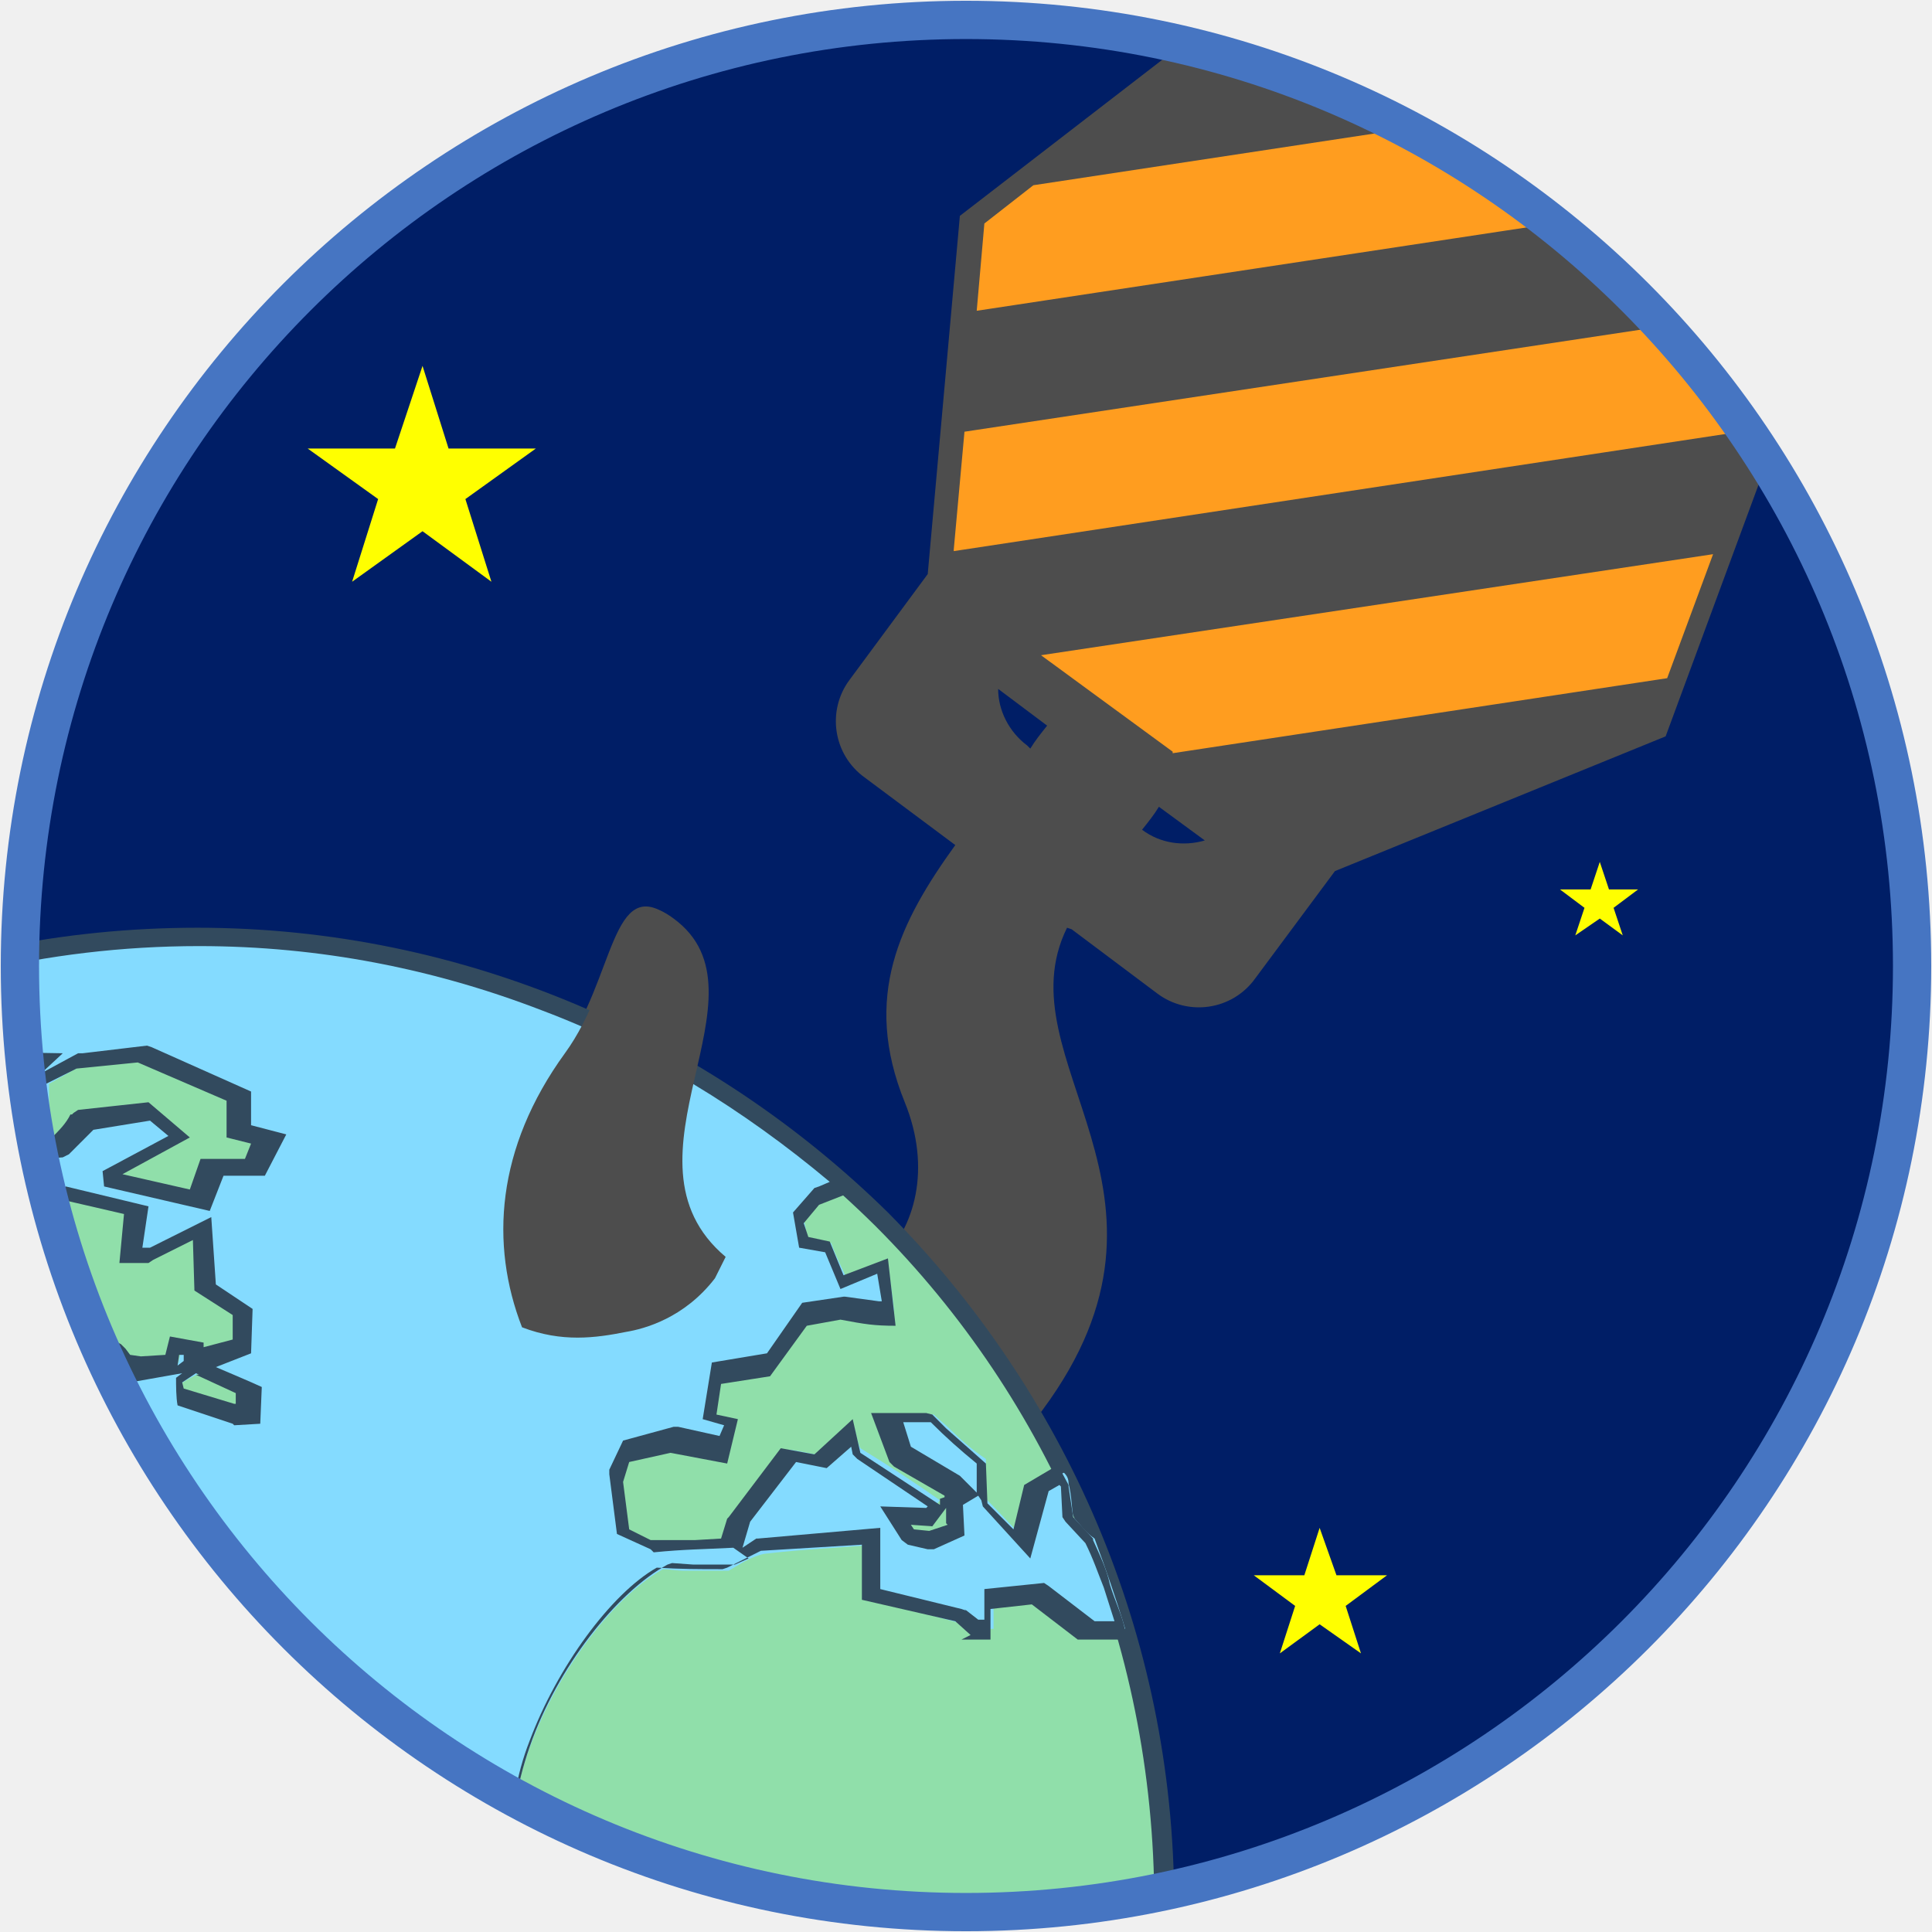
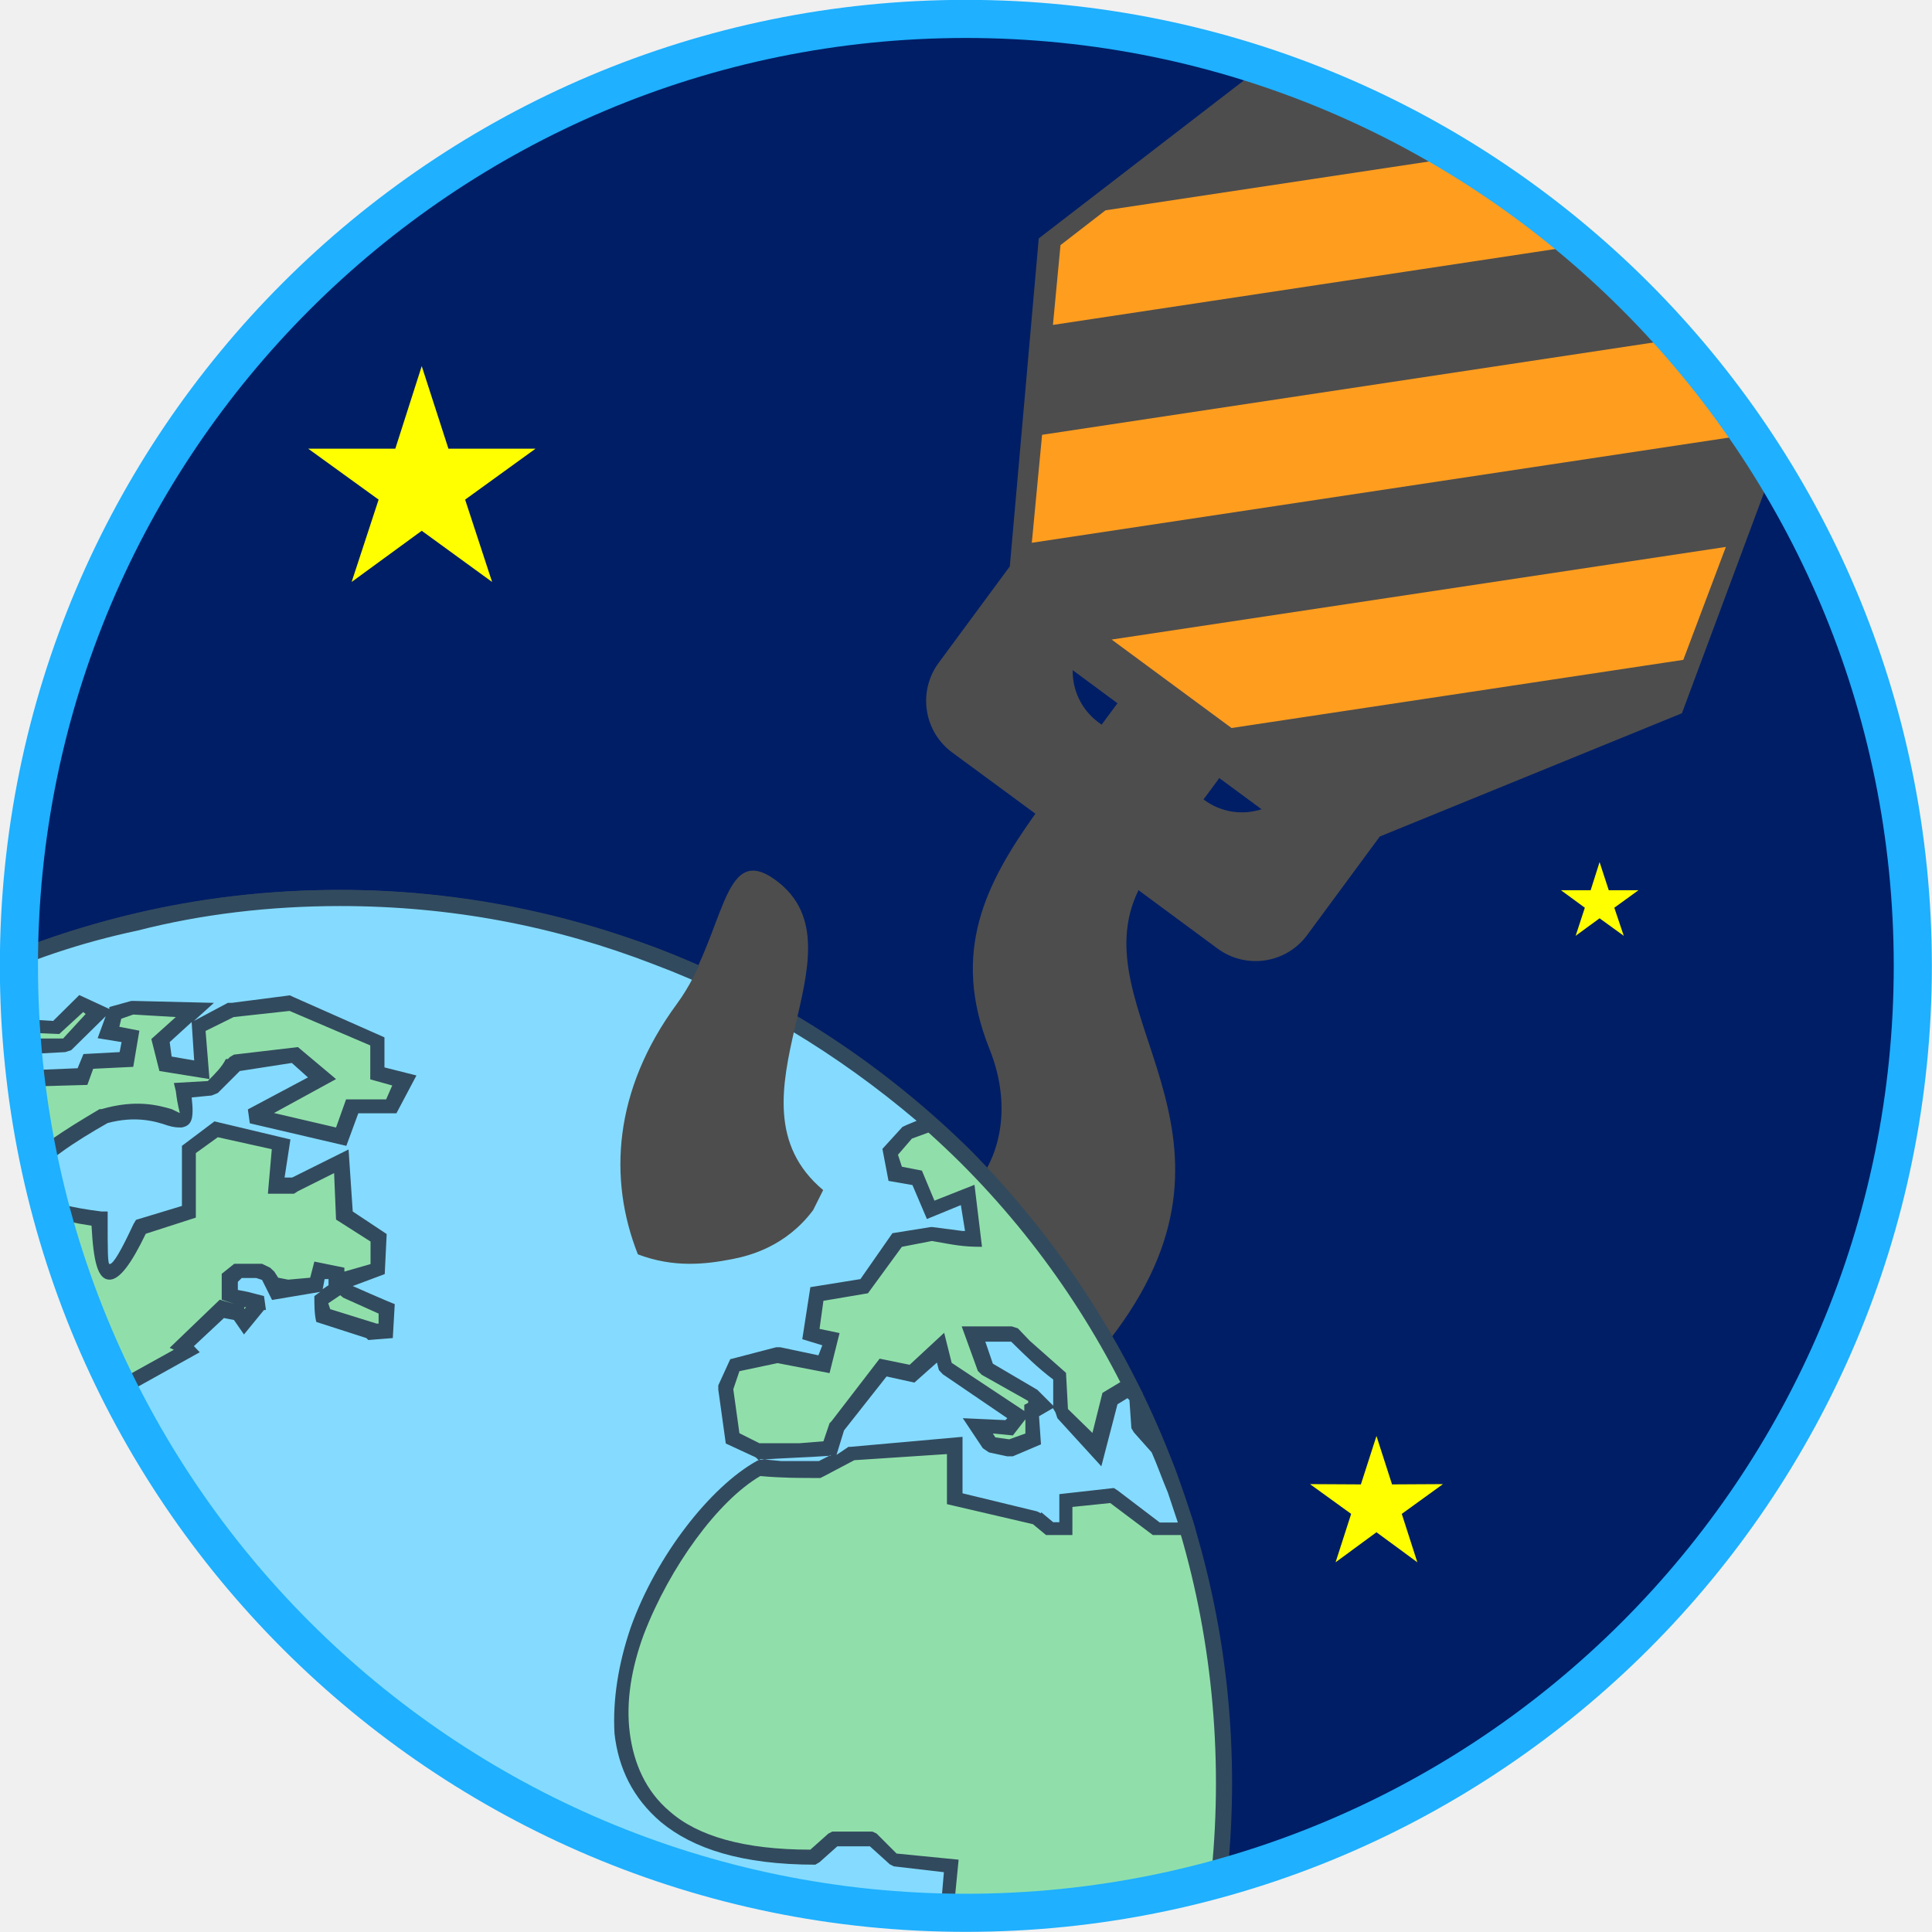
- <svg xmlns="http://www.w3.org/2000/svg" xml:space="preserve" width="50.59mm" height="50.59mm" version="1.1" style="shape-rendering:geometricPrecision; text-rendering:geometricPrecision; image-rendering:optimizeQuality; fill-rule:evenodd; clip-rule:evenodd" viewBox="0 0 1262 1262">
+ <svg xmlns="http://www.w3.org/2000/svg" xml:space="preserve" width="50.59mm" height="50.59mm" version="1.1" style="shape-rendering:geometricPrecision; text-rendering:geometricPrecision; image-rendering:optimizeQuality; fill-rule:evenodd; clip-rule:evenodd" viewBox="0 0 6945 6945">
  <defs>
    <style type="text/css">
   
-     .str1 {stroke:#4675C2;stroke-width:25;stroke-miterlimit:22.926}
-     .str0 {stroke:white;stroke-width:5;stroke-miterlimit:22.926}
+     .str1 {stroke:#1FB0FF;stroke-width:137;stroke-miterlimit:22.926}
+     .str0 {stroke:white;stroke-width:27;stroke-miterlimit:22.926}
    .fil7 {fill:none}
    .fil0 {fill:#001E66}
    .fil4 {fill:#324A5E}
    .fil2 {fill:#4D4D4D}
    .fil5 {fill:#84DBFF}
    .fil3 {fill:#90DFAA}
    .fil1 {fill:#FF9D1F}
    .fil6 {fill:yellow}
   
  </style>
    <clipPath id="id0">
-       <path d="M631 9c343,0 622,278 622,622 0,343 -278,622 -622,622 -343,0 -622,-278 -622,-622 0,-343 278,-622 622,-622z" />
+       <path d="M3472 51c1890,0 3421,1532 3421,3421 0,1890 -1532,3421 -3421,3421 -1890,0 -3421,-1532 -3421,-3421 0,-1890 1532,-3421 3421,-3421z" />
    </clipPath>
  </defs>
  <g id="Layer_x0020_1">
    <g>
  </g>
    <g style="clip-path:url(#id0)">
      <g>
-         <rect class="fil0" x="-351" y="-302" width="1883" height="1883" />
-         <path class="fil1" d="M874 557l210 -86c304,-815 175,-469 176,-473l-224 -165c-12,9 416,-320 -400,308l-20 228 41 59 111 80 105 48zm360 -519l-30 79 30 -79zm-60 159l-30 79 30 -79zm-415 301l-83 -61 83 61z" />
-         <path class="fil2" d="M700 607l56 42c20,15 49,11 64,-10l52 -70 216 -88 65 -176 229 -311 -36 -27 -136 184 58 -156 -230 -170 -128 98 132 -179 -36 -27 -226 306 -153 118 -21 234 -51 69c-15,20 -11,49 10,64l59 44c-36,50 -61,99 -33,168 35,86 -42,158 -114,104 -86,-63 30,-174 -39,-225 -39,-29 -36,40 -71,88 -152,206 165,437 314,234 106,-143 -27,-228 16,-315zm221 -677l199 -30 86 63 -406 61 122 -94zm-278 216l32 -25 567 -86 -30 81 -574 87 5 -57zm-20 213l7 -77 550 -83 -30 81 -527 80zm50 130l-2 -2c-12,-9 -19,-23 -19,-37l32 24c-4,5 -8,10 -11,15zm93 2l-86 -63 439 -66 -30 81 -323 49zm-20 51c4,-5 8,-10 11,-15l30 22c-14,4 -29,2 -41,-7l0 0z" />
-         <path class="fil3" d="M129 612c349,0 632,283 632,633 0,349 -283,632 -632,632 -350,0 -633,-283 -633,-632 0,-350 283,-633 633,-633l0 0z" />
-         <path class="fil4" d="M129 606c175,0 335,72 451,186 115,116 187,275 187,452 0,175 -72,336 -187,451 -116,116 -275,186 -451,186 -176,0 -336,-70 -452,-186 -115,-115 -186,-275 -186,-451 0,-176 72,-336 186,-452 116,-115 275,-186 452,-186l0 0zm443 195c-115,-114 -271,-184 -443,-184 -173,0 -330,70 -443,184 -113,113 -184,270 -184,443 0,172 70,330 184,443 113,113 270,184 443,184 172,0 329,-70 443,-184 113,-113 182,-271 182,-443 0,-173 -69,-330 -182,-443l0 0z" />
-         <path class="fil5" d="M626 1055c4,3 9,5 11,9l12 0 0 -22c10,0 22,-2 33,-3 10,9 22,16 31,25l22 0c-6,-20 -13,-40 -20,-59 -6,-4 -10,-10 -14,-14 -1,-7 -1,-14 -3,-22 0,-3 -1,-5 -3,-7 -5,2 -10,4 -16,7 -3,13 -6,25 -9,37 -9,-9 -17,-18 -26,-27l0 -26c-9,-6 -17,-13 -24,-20 -3,-3 -7,-6 -10,-9l-27 0c3,7 6,16 9,24 11,7 23,13 34,19 1,3 3,4 5,7 -3,1 -5,1 -7,3l0 20c-5,3 -11,4 -17,7 -4,-1 -9,-1 -14,-3 -3,-4 -6,-9 -9,-13 9,0 16,1 23,1 3,-3 4,-6 7,-9 -17,-12 -34,-23 -52,-34 -2,-4 -3,-10 -4,-14 -7,6 -13,13 -20,19 -7,-1 -14,-3 -22,-4 -10,14 -22,27 -31,42 -3,6 -4,12 -6,16 -7,1 -14,1 -22,3l-30 0c-6,-3 -12,-6 -17,-9 -3,-11 -4,-24 -6,-36 1,-6 4,-12 6,-17 12,-3 22,-4 32,-7 11,3 22,4 33,7 1,-6 3,-13 4,-19 -4,-1 -10,-3 -14,-3 1,-10 3,-20 6,-30 10,-2 22,-3 33,-4 9,-12 16,-23 25,-34 7,-1 16,-1 24,-3 7,0 14,1 22,3l9 0c-1,-10 -3,-22 -4,-31 -10,3 -19,7 -27,10 -3,-7 -7,-14 -10,-23 -4,0 -10,-1 -16,-1 0,-6 -1,-12 -3,-17 4,-4 9,-9 13,-13 6,-3 10,-4 16,-5 -112,-101 -260,-162 -422,-162 -103,0 -199,24 -284,67l36 0c6,7 12,16 17,23 9,2 18,2 29,3 6,-6 11,-12 17,-17 4,2 9,4 13,6 -9,9 -16,16 -24,25l-32 0c1,0 3,23 3,23 14,0 27,-1 40,-1 1,-3 3,-7 4,-10 10,-1 18,-1 29,-3 0,-4 1,-10 3,-16 -6,-2 -11,-2 -17,-3 3,-4 4,-10 6,-14 4,-1 9,-3 13,-4 14,1 29,1 43,3 -8,7 -16,14 -23,22 0,6 1,12 3,17 9,2 17,2 26,3 -1,-10 -1,-20 -1,-30 7,-4 16,-9 23,-13 14,-1 29,-3 43,-4 20,9 40,19 60,27l0 23c7,1 14,4 20,6 -3,6 -6,12 -10,19l-27 0c-3,6 -6,13 -9,20 -20,-4 -42,-10 -63,-14 17,-9 33,-17 50,-27 -7,-4 -13,-10 -18,-16 -14,2 -29,4 -43,6 -1,1 -3,3 -4,4l0 0 0 0c-4,4 -9,9 -13,13 -7,1 -14,1 -20,1 8,44 -9,4 -57,20 -47,27 -97,59 -3,73 0,52 9,47 29,6 12,-4 23,-9 36,-12l0 -44c6,-4 12,-10 19,-14 16,3 31,7 46,10 0,10 -1,20 -3,30l13 0c11,-6 23,-12 34,-17 0,13 0,26 1,39 9,5 16,10 24,16l0 23c-9,1 -17,4 -24,7 0,3 1,6 1,9 10,4 19,9 29,13l0 16 -9 0 0 0c-13,-4 -25,-8 -38,-12 0,-4 0,-7 -1,-12l0 0c4,-3 7,-4 12,-7l0 -11c-4,0 -9,-2 -12,-3 -1,4 -1,7 -3,10 -7,1 -13,3 -20,3l-1 0 0 1 -7 0c-3,-3 -4,-7 -6,-11 -3,0 -4,-2 -7,-3l-14 0c-1,3 -4,4 -6,6l0 12c4,1 7,3 12,4 4,1 9,1 13,1 -2,2 -3,2 -3,2 -4,4 -7,9 -11,13 -2,-3 -3,-4 -4,-7 -4,0 -7,-2 -12,-2 -9,9 -18,17 -29,26 1,1 3,3 4,4 -14,8 -29,16 -43,23 -13,14 -27,29 -40,42 -1,7 -1,13 -3,18 -13,9 -27,19 -40,27 -7,6 -13,13 -20,20 0,13 1,26 1,40 -9,-4 -17,-9 -27,-13l0 -25 -76 0c-14,7 -27,14 -40,22 -6,10 -12,20 -17,32 -3,9 -6,17 -7,24 3,9 7,17 11,26 10,1 20,1 32,3 16,-10 33,-22 49,-33 1,6 3,11 5,17 -5,9 -11,19 -16,29 13,1 26,4 38,6 1,20 3,39 4,59 17,3 34,6 52,9 53,-60 126,-26 172,24 1,0 3,0 3,1 83,40 25,46 102,76l57 0c5,9 11,19 17,27 9,3 17,6 26,9 -1,7 -3,16 -6,23 -9,12 -19,23 -27,36 -3,26 -6,52 -9,79 -9,5 -16,13 -25,18l-37 0c-4,7 -9,14 -13,22 3,13 6,27 9,40 -13,17 -27,34 -40,53 -4,7 -9,16 -13,23 -13,7 -26,13 -39,18 -9,2 -17,3 -26,4 0,4 -1,7 -1,12 6,1 13,3 18,4 -1,4 -1,9 -3,12 -6,6 -10,10 -16,16 3,4 7,9 10,13l19 0c0,4 0,10 -1,14 -2,6 -3,10 -4,16 0,3 -1,7 -1,12 9,9 18,16 29,24 -1,4 -3,9 -4,12l-39 0c-13,-12 -26,-23 -39,-34 -10,-17 -20,-34 -30,-53 1,-16 3,-33 4,-51 -7,-10 -16,-20 -23,-30 3,-17 6,-34 9,-52 -4,-1 -9,-3 -13,-4l0 -112c0,0 -39,-29 -40,-29 -3,0 -20,-5 -20,-5 -1,-6 -3,-13 -4,-20 -16,-22 -33,-42 -49,-63 1,-7 3,-14 4,-22 1,-12 1,-25 1,-36 12,-9 23,-17 34,-25 -1,-14 -3,-27 -4,-40 -17,-1 -33,-3 -50,-4 -13,-14 -26,-30 -39,-44 -10,-3 -19,-6 -29,-9 -6,0 -12,-1 -17,-3 0,-6 1,-10 1,-16 -7,-1 -14,-3 -23,-3l0 9c-19,-4 -38,-10 -56,-14 -9,-11 -16,-23 -23,-34 3,-6 6,-12 9,-17 -12,-18 -25,-36 -36,-53 -2,-13 -4,-26 -6,-39l-16 0c3,13 4,26 5,37 9,13 16,26 25,39 0,6 -1,10 -3,16 -7,-1 -14,-3 -20,-4 -9,-14 -19,-29 -27,-45l0 -52c-9,-4 -17,-9 -27,-13l0 -13c-27,72 -43,151 -43,232 0,349 283,631 633,631 202,0 383,-95 498,-242l0 -20c-9,-11 -16,-23 -25,-34l0 -52c-7,-7 -13,-13 -18,-18 -2,-8 -2,-14 -3,-23 9,-14 17,-30 25,-46 -14,-27 -30,-53 -46,-81 3,-18 4,-37 6,-54 -14,-1 -27,-3 -42,-4 -4,-6 -10,-12 -14,-16l-29 0c-1,1 -4,4 -7,6 -1,3 -4,6 -6,7 -231,0 -119,-234 -39,-279 4,0 9,1 14,1l29 0c7,-4 14,-9 23,-11 25,-3 49,-4 73,-6l0 37c19,4 39,10 58,15l0 0z" />
-         <path class="fil4" d="M630 1051l9 7 4 0 0 -20 39 -4 3 2 30 23 13 0 -7 -22c-4,-10 -7,-19 -12,-29l-13 -14 -2 -3 -1 -20 -1 -1 -7 4 -12 44 -31 -34 -1 -4 -2 -3 -10 6 1 20 -20 9 -4 0 -13 -3 -4 -3 -14 -22 30 1 1 -1 -46 -31 -3 -3 -1 -5 -16 14 -20 -4 -30 39 -5 17 9 -6 1 0 80 -7 0 40 53 13 3 1zm4 17l-10 -9 -61 -14 0 -36 -66 4 -22 11 -3 1c-16,0 -27,0 -43,-1 -30,17 -65,65 -83,113 -9,23 -13,47 -10,70 3,22 11,42 29,56 20,17 53,27 100,27l13 -12 3 -1 29 0 3 1 14 14 44 4 -6 59 47 82 -26 47 1 19 20 19 0 53 23 32 1 4 0 20 -1 3c-59,76 -137,139 -224,181 -83,42 -180,65 -279,65 -176,0 -336,-70 -452,-186 -115,-115 -186,-275 -186,-451 0,-42 4,-82 12,-121 7,-39 18,-77 33,-115l10 3 0 10 27 13 0 53 24 42 13 1 1 -7 -23 -37 -1 -1 -6 -45 26 0 7 43 38 54 -10 16 20 32 49 12 0 -9 34 6 -3 16c15,3 26,6 42,10l2 1 39 43 52 4 6 49 -34 24c-1,24 -1,32 -5,55l47 59 1 3 3 17 16 4c4,0 43,30 43,30l3 1 0 111 14 4 -10 55 22 27 1 4 -4 50 29 50 36 31 33 1 1 -5 -27 -25c1,-14 1,-16 7,-29l0 -9 -16 -1 -14 -17 18 -18 0 -4 -17 -6 1 -18 30 -4 36 -19c17,-30 30,-44 52,-73l-9 -37 1 -4 13 -24 39 1 23 -17 7 -77 2 -3 27 -34 3 -16 -20 -7 -3 -3 -16 -24 -54 -1 -2 0c-41,-16 -46,-25 -52,-36 -6,-10 -11,-20 -50,-40l-3 -1 -2 -2c-5,-5 -11,-10 -17,-16 -22,-18 -46,-31 -70,-36 -24,-4 -47,0 -69,20 -3,3 -6,6 -9,9l-1 1 -60 -10 -3 -59 -42 -6 17 -34 -1 -7 -43 29 -4 1 -34 -4 -13 -27 0 -3 7 -27 17 -32 3 -3 40 -20 3 0 82 0 0 24 16 9 -2 -34c26,-26 29,-26 60,-47l3 -16 2 -3 40 -42 1 -1 36 -20 -3 -1 36 -34 10 3 -9 -3 0 -18 9 -7 3 0 14 0 3 0 6 3 3 3 3 4 0 0 7 1 16 -1 3 -12 22 4 0 3 19 -5 0 -16 -25 -16 -1 -33 -26 13 -3 2 -19 0 3 -32 -39 -9 -16 11 0 46 -36 12c-10,22 -19,33 -26,33 -9,0 -12,-13 -13,-39 -49,-7 -60,-22 -52,-39 7,-14 33,-30 57,-44l1 0c25,-7 40,-3 50,0 3,1 6,3 6,3 0,-1 -1,-4 -3,-16l-1 -6 24 -1c6,-6 10,-10 13,-16l1 0 1 -1 3 -2 46 -5 27 23 -44 24 44 10 7 -20 29 0 4 -10 -16 -4 0 -24 -58 -25 -40 4 -20 10 3 34 -36 -6 -6 -23 17 -16 -30 -2 -9 3 -1 6 14 3 -4 26 -29 1 -4 12 -50 1 0 -6c0,0 4,-17 3,-17l0 -11 30 0 16 -17 -2 -1 -17 16 -33 -1 -17 -23 -33 0 -3 -12c44,-22 90,-39 139,-50 47,-11 96,-17 148,-17 81,0 157,16 227,42 75,29 141,70 198,122l7 6 -23 9 -10 12 3 9 14 3 9 22 29 -11 5 44c-14,0 -20,-1 -36,-4l-22 4 -24 33 -32 5 -3 20 14 3 -7 29 -37 -7 -27 6 -4 13 4 31 14 7 29 0 17 -1 4 -13 1 -1 34 -45 22 4 25 -23 5 22 52 34 0 -4 3 -1 0 -1 -33 -19 -3 -3 -12 -32 36 0 4 1 9 9 26 23 1 26 17 17 7 -29 22 -13 7 13 0 1 3 20 13 14 0 1c4,9 9,19 11,29 3,10 8,20 10,30l1 6 -29 0 -3 0 -30 -23 -27 3 0 20 -16 0 -3 0 0 0zm4 -93l0 -19c-11,-9 -20,-17 -30,-27l-18 0 5 16 32 19 1 1 10 10zm-20 20l0 -10 -9 12 -14 -1 2 3 10 1 12 -4zm-139 16c-19,1 -32,1 -52,3l-2 -2 -22 -10 -5 -39 0 -3 9 -19 33 -9 3 0 27 6 3 -7 -14 -4 6 -37 36 -6 23 -33 27 -4 1 0 22 3 2 0 -3 -18 -24 10 -10 -24 -17 -3 -4 -23 14 -16 3 -1 7 -3c-56,-47 -119,-86 -188,-112 -70,-27 -145,-42 -224,-42 -50,0 -99,6 -145,17 -40,9 -79,22 -115,39l13 0 19 25 23 1 19 -18 22 10 0 -1 16 -4 1 0 58 1 -14 13 24 -13 3 0 42 -5 3 1 65 29 0 22 23 6 -14 27 -27 0 -9 23 -69 -16 -1 -10 43 -23 -12 -10 -37 6 -16 16 -4 2 -14 1c2,16 0,20 -7,22 -3,0 -5,0 -10,-1 -9,-3 -23,-7 -43,-2 -23,13 -47,29 -53,40 -4,9 6,17 49,23l4 0 0 6c0,22 0,32 1,32 3,0 9,-10 17,-29l2 -3 33 -10 0 -43 23 -17 54 13 -4 27 5 0 40 -20 3 44 24 16 -1 29 -23 9c0,0 26,11 30,13l-1 24 -17 1 -1 -1 -36 -12c-1,-5 -1,-13 -1,-18l4 -3 -34 6 -7 -14 -4 -1 -10 0 -3 3 0 6 7 1 12 3 1 10 -1 0 -14 17 -7 -10 -7 -1 -22 20 4 4 -49 27 -39 40 -1 20 -43 27 -17 17 3 47 -40 -19 0 -22 -70 0 -36 19 -17 30 -6 23 9 20 27 3 55 -36 6 24 0 3 -12 23 34 6 4 59 44 7 6 -6c24,-23 52,-29 79,-24 27,4 53,20 76,39 6,6 12,12 17,17l2 0c43,22 50,34 56,44 4,10 9,17 44,31l59 0 19 29 27 9 -6 29 -1 1 -26 34 -9 80 -27 20 -3 1 -34 0 -10 16 9 42 -42 55 -13 23 -3 3 -39 18 -1 0 -22 3 0 3 18 4 -3 17 -1 3 -13 12 6 7 22 0 -2 22 0 1 -4 14 -1 7 29 25 -6 20 -43 0 -4 -1 -39 -34 0 -1 -30 -53 -1 -3 4 -49 -23 -30 9 -50 -13 -3 0 -113 -34 -26c-4,0 -22,-6 -22,-6l-3 0 -4 -24 -50 -63 4 -24 3 -38 33 -24 -4 -33 -44 -3 -4 -3 -37 -43 -26 -7 -23 -4 1 -16 -12 -1 0 10 -63 -16 -4 -3 -25 -37 10 -17 -34 -50 -1 -1 -6 -34 -3 0 3 30 24 38 2 4 -4 20 -29 -4 -27 -47 0 -3 0 -47 -23 -12c-12,31 -20,63 -27,96 -7,38 -10,78 -10,118 0,172 70,330 184,443 113,113 270,184 443,184 98,0 191,-23 274,-63 86,-43 161,-103 218,-178l0 -16 -23 -32 -1 -4 0 -51 -17 -17 -1 -3 -1 -22 0 -3 23 -44 -44 -77 0 -4 4 -49 -36 -4 -3 -1 -14 -13 -23 0 -13 11 -3 2c-53,0 -87,-12 -110,-30 -20,-17 -30,-39 -33,-63 -1,-24 3,-50 12,-76 18,-52 57,-101 90,-119l3 -1 14 1 27 0 9 -4zm-518 -314l-25 24 -4 1 -26 1c1,4 1,9 1,12l33 -1 4 -10 26 -1 1 -7 -17 -3 6 -16zm61 4l-16 14 1 10 16 3 -2 -27zm108 197l-2 -1 -9 6 1 4 33 10 1 0 0 -7 -26 -12zm-14 -6l4 -3 0 -4 -3 0 -1 7zm-56 13l-3 -1 3 1 0 1 1 -1 -1 0z" />
-         <path class="fil2" d="M474 821c-76,-64 33,-172 -34,-221 -39,-29 -36,40 -71,88 -45,62 -49,125 -28,179 26,10 48,7 68,3 12,-2 38,-9 58,-35l7 -14z" />
-         <polygon class="fil6" points="276,239 293,293 350,293 304,326 321,380 276,347 230,380 247,326 201,293 258,293 " />
-         <polygon class="fil6" points="862,998 873,1029 906,1029 879,1049 889,1080 862,1061 836,1080 846,1049 819,1029 852,1029 " />
-         <polygon class="fil6" points="1045,563 1051,581 1070,581 1054,593 1060,611 1045,600 1029,611 1035,593 1019,581 1039,581 " />
+         <rect class="fil0" x="-1260" y="-464" width="8687" height="8687" />
+         <path class="fil1" d="M4971 2951l1057 -431c1527,-4099 880,-2361 886,-2378l-1124 -829c-59,45 2091,-1610 -2010,1548l-101 1147 206 297 557 404 529 241zm1813 -2609l-149 395 149 -395zm-302 798l-149 395 149 -395zm-2089 1513l-419 -309 419 309z" />
+         <path class="fil2" d="M4094 3201l283 209c102,75 246,54 322,-49l261 -354 1086 -443 329 -884 1154 -1564 -183 -135 -683 925 293 -787 -1156 -853 -642 494 666 -902 -183 -135 -1137 1541 -770 593 -104 1179 -256 347c-75,102 -54,246 49,322l299 220c-179,251 -305,497 -165,846 174,434 -209,794 -575,524 -431,-318 150,-878 -194,-1131 -196,-145 -179,201 -357,443 -766,1038 830,2196 1582,1177 532,-722 -134,-1149 80,-1585zm1114 -3405l1000 -151 431 318 -2042 308 611 -475zm-1397 1086l163 -126 2850 -430 -153 406 -2886 436 27 -285zm-102 1070l37 -389 2768 -418 -153 406 -2651 400zm251 653l-11 -8c-62,-46 -94,-116 -93,-188l161 119c-19,26 -38,51 -57,77zm467 12l-431 -318 2208 -333 -153 406 -1624 245zm-101 257c20,-27 39,-52 57,-77l152 112c-68,22 -145,12 -207,-34l-2 -2z" />
+         <path class="fil3" d="M1224 3228c1755,0 3176,1422 3176,3182 0,1755 -1422,3176 -3176,3176 -1760,0 -3182,-1422 -3182,-3176 0,-1760 1422,-3182 3182,-3182l0 0z" />
+         <path class="fil4" d="M1224 3199c881,0 1683,361 2266,937 577,585 939,1386 939,2273 0,881 -362,1690 -939,2266 -584,584 -1386,937 -2266,937 -888,0 -1688,-354 -2273,-937 -577,-577 -937,-1386 -937,-2266 0,-888 361,-1688 937,-2273 585,-577 1386,-937 2273,-937l0 0zm2230 982c-577,-572 -1363,-925 -2230,-925 -872,0 -1659,354 -2229,925 -570,568 -924,1356 -924,2229 0,867 354,1660 924,2230 570,570 1356,924 2229,924 867,0 1653,-354 2230,-924 570,-570 917,-1363 917,-2230 0,-872 -347,-1660 -917,-2229l0 0z" />
+         <path class="fil5" d="M3722 5458c21,14 43,27 57,43l58 0 0 -108c50,0 108,-9 167,-15 50,43 108,81 158,124l108 0c-29,-101 -65,-203 -101,-297 -29,-21 -50,-50 -72,-72 -7,-36 -7,-72 -14,-108 0,-14 -7,-27 -15,-36 -27,9 -50,22 -79,36 -14,65 -29,124 -43,187 -43,-43 -86,-93 -130,-136l0 -130c-43,-29 -86,-65 -122,-101 -15,-14 -36,-29 -52,-43l-137 0c15,36 29,79 45,122 57,36 115,65 173,94 7,14 14,22 27,36 -14,7 -27,7 -36,14l0 101c-27,15 -57,22 -86,36 -22,-7 -43,-7 -72,-14 -14,-22 -29,-43 -43,-65 43,0 79,7 115,7 14,-14 22,-29 36,-43 -86,-58 -173,-115 -259,-173 -9,-21 -15,-50 -22,-72 -36,29 -65,65 -101,94 -36,-7 -72,-15 -108,-22 -50,72 -108,137 -158,209 -15,29 -22,58 -29,79 -36,7 -72,7 -108,15l-151 0c-29,-15 -58,-29 -88,-45 -14,-57 -22,-122 -29,-179 7,-29 22,-58 29,-88 58,-14 108,-22 160,-36 57,14 108,22 165,36 7,-29 15,-65 22,-94 -22,-7 -52,-14 -72,-14 7,-52 14,-101 29,-151 50,-9 108,-15 165,-22 45,-58 81,-115 124,-173 36,-7 79,-7 122,-14 36,0 72,7 108,14l43 0c-7,-50 -14,-108 -21,-158 -52,14 -94,36 -137,50 -14,-36 -36,-72 -50,-115 -22,0 -52,-7 -81,-7 0,-29 -7,-58 -14,-88 22,-21 43,-43 65,-65 29,-14 50,-21 79,-27 -563,-507 -1307,-816 -2122,-816 -519,0 -1003,122 -1429,338l180 0c29,36 58,79 88,115 43,9 93,9 144,15 29,-29 57,-58 86,-88 22,9 43,22 65,29 -43,43 -79,79 -122,124l-160 0c7,0 14,115 14,115 72,0 137,-7 203,-7 7,-15 15,-36 22,-52 50,-7 93,-7 144,-14 0,-22 7,-50 14,-79 -29,-9 -57,-9 -86,-15 14,-21 21,-50 29,-72 21,-7 43,-14 64,-21 72,7 144,7 218,14 -38,36 -81,72 -117,108 0,29 7,58 15,86 43,9 86,9 129,15 -7,-51 -7,-101 -7,-151 36,-22 79,-45 115,-65 72,-7 144,-15 216,-22 101,43 203,94 304,137l0 115c36,7 72,22 101,29 -15,29 -29,58 -52,94l-136 0c-15,29 -29,65 -45,101 -101,-22 -209,-52 -318,-72 88,-45 167,-88 252,-137 -36,-22 -64,-52 -93,-81 -72,9 -144,22 -216,29 -7,7 -15,15 -22,22l0 0 0 0c-21,21 -43,43 -65,65 -36,7 -72,7 -101,7 38,223 -43,21 -288,101 -237,137 -489,295 -14,367 0,259 43,239 144,29 58,-22 115,-43 180,-58l0 -223c29,-21 58,-50 94,-72 79,14 158,36 230,52 0,50 -7,100 -14,151l65 0c57,-29 115,-58 173,-88 0,65 0,130 7,196 43,27 79,50 122,79l0 115c-43,7 -86,22 -122,36 0,15 7,29 7,43 50,22 94,45 144,65l0 81 -43 0 0 0c-65,-22 -124,-38 -189,-58 0,-22 0,-36 -7,-58l0 0c22,-14 36,-21 58,-36l0 -57c-22,0 -43,-9 -58,-15 -7,22 -7,36 -14,52 -36,7 -65,14 -101,14l-7 0 0 7 -36 0c-15,-14 -22,-36 -29,-57 -14,0 -22,-9 -36,-15l-72 0c-7,15 -22,22 -29,29l0 58c22,7 36,14 58,21 21,7 43,7 65,7 -9,9 -15,9 -15,9 -21,21 -36,43 -57,64 -9,-14 -15,-21 -22,-34 -22,0 -36,-9 -58,-9 -43,43 -93,88 -144,130 7,7 15,14 22,21 -72,38 -144,81 -216,117 -65,72 -137,144 -203,209 -7,36 -7,65 -14,93 -65,45 -137,94 -203,137 -36,29 -65,65 -101,101 0,65 7,130 7,203 -43,-22 -86,-45 -137,-65l0 -124 -381 0c-72,36 -137,72 -203,108 -29,52 -58,101 -86,160 -15,43 -29,86 -36,122 14,45 36,88 57,130 52,7 101,7 160,15 79,-52 165,-110 246,-167 7,29 14,57 27,86 -27,43 -57,94 -79,144 65,7 130,22 189,29 7,101 14,194 21,295 86,15 173,29 259,45 268,-304 635,-130 867,122 7,0 14,0 14,7 419,203 124,232 513,383l288 0c27,43 57,94 86,137 43,14 88,29 130,43 -7,36 -15,79 -29,115 -43,58 -94,117 -137,180 -14,130 -29,261 -43,398 -43,27 -79,64 -124,93l-187 0c-21,36 -43,72 -65,108 15,65 29,137 45,203 -65,86 -137,173 -203,268 -22,36 -43,79 -65,115 -65,36 -130,65 -194,93 -45,9 -88,15 -130,22 0,22 -7,36 -7,58 29,7 65,14 93,21 -7,22 -7,43 -14,58 -29,29 -50,50 -79,79 14,22 36,43 50,65l94 0c0,22 0,50 -7,72 -9,29 -15,50 -22,79 0,15 -7,36 -7,58 43,43 93,79 144,122 -7,22 -15,43 -22,58l-194 0c-65,-58 -130,-115 -196,-173 -50,-86 -101,-173 -151,-266 7,-81 14,-167 22,-254 -36,-50 -81,-100 -117,-151 15,-86 29,-173 45,-259 -22,-7 -45,-15 -65,-22l0 -563c0,0 -196,-144 -203,-144 -14,0 -101,-27 -101,-27 -7,-29 -14,-65 -21,-101 -81,-108 -167,-209 -246,-318 7,-36 14,-72 21,-108 7,-58 7,-124 7,-180 58,-45 117,-88 173,-124 -7,-72 -14,-137 -21,-203 -88,-7 -167,-14 -252,-21 -65,-72 -130,-151 -196,-223 -50,-15 -94,-29 -144,-45 -29,0 -58,-7 -86,-14 0,-29 7,-52 7,-79 -36,-7 -72,-15 -115,-15l0 43c-94,-21 -189,-50 -282,-72 -45,-57 -81,-115 -117,-172 15,-29 29,-58 45,-88 -58,-93 -124,-180 -180,-266 -9,-65 -22,-130 -29,-196l-79 0c14,65 21,130 27,187 45,65 81,130 124,196 0,29 -7,50 -15,79 -36,-7 -72,-14 -100,-21 -45,-72 -94,-146 -137,-225l0 -259c-45,-22 -88,-43 -137,-65l0 -65c-137,361 -216,759 -216,1169 0,1755 1422,3175 3182,3175 1018,0 1928,-476 2505,-1219l0 -101c-43,-57 -79,-115 -124,-172l0 -261c-36,-36 -65,-65 -93,-93 -9,-38 -9,-72 -15,-117 43,-72 88,-151 124,-230 -72,-137 -151,-268 -232,-405 15,-93 22,-187 29,-273 -72,-7 -137,-15 -209,-22 -21,-29 -50,-58 -72,-79l-144 0c-7,7 -22,21 -36,29 -7,14 -22,29 -29,36 -1161,0 -599,-1176 -194,-1401 21,0 43,7 72,7l144 0c36,-21 72,-43 115,-57 124,-15 246,-22 367,-29l0 187c94,22 196,52 290,74l0 0z" />
+         <path class="fil4" d="M3743 5436l43 36 22 0 0 -101 196 -22 14 9 151 115 65 0 -36 -108c-22,-52 -36,-94 -58,-144l-64 -72 -9 -15 -7 -101 -7 -7 -36 22 -58 223 -158 -173 -7 -21 -9 -15 -50 29 7 101 -101 43 -21 0 -65 -14 -22 -15 -72 -108 153 7 7 -7 -232 -158 -14 -15 -7 -27 -81 72 -100 -22 -153 194 -27 88 43 -29 7 0 403 -36 0 203 268 65 14 7zm22 86l-52 -43 -309 -72 0 -180 -333 22 -108 57 -14 7c-79,0 -137,0 -216,-7 -151,88 -325,325 -419,570 -43,117 -65,239 -50,354 14,108 57,209 144,282 100,88 266,137 505,137l65 -58 14 -7 144 0 15 7 72 72 223 22 -29 295 239 412 -130 237 7 94 101 94 0 266 117 160 7 21 0 101 -7 15c-297,381 -687,699 -1126,908 -419,209 -903,325 -1401,325 -888,0 -1688,-354 -2273,-937 -577,-577 -937,-1386 -937,-2266 0,-209 22,-410 58,-606 36,-194 93,-390 165,-577l52 14 0 52 137 65 0 266 122 209 65 7 7 -36 -115 -187 -7 -7 -29 -225 129 0 36 218 189 273 -52 79 101 160 246 58 0 -45 173 29 -15 79c74,15 130,29 209,52l9 7 194 216 259 22 29 246 -173 122c-7,122 -7,160 -27,275l237 295 7 15 15 86 79 22c22,0 216,151 216,151l15 7 0 556 72 21 -52 275 108 137 7 22 -21 252 144 252 180 158 167 7 7 -27 -137 -124c7,-72 7,-79 36,-144l0 -43 -79 -7 -72 -88 93 -93 0 -22 -86 -29 7 -93 151 -22 180 -94c88,-151 153,-223 261,-367l-43 -187 7 -22 65 -122 194 7 115 -88 36 -390 9 -14 136 -173 15 -79 -101 -36 -14 -15 -81 -122 -273 -7 -9 0c-208,-79 -230,-124 -259,-180 -29,-52 -57,-101 -252,-203l-14 -7 -9 -9c-27,-27 -57,-50 -86,-79 -108,-93 -230,-158 -354,-180 -122,-21 -239,0 -347,101 -14,14 -29,29 -43,43l-7 7 -304 -50 -14 -295 -209 -29 86 -173 -7 -36 -216 144 -22 7 -172 -21 -65 -137 0 -15 36 -136 86 -160 15 -14 201 -101 15 0 410 0 0 122 81 45 -9 -173c130,-130 144,-130 304,-239l14 -79 9 -15 201 -209 7 -7 182 -101 -15 -7 180 -173 52 15 -45 -15 0 -93 45 -36 14 0 72 0 14 0 29 14 15 14 14 22 0 0 36 7 79 -7 15 -58 108 22 0 14 94 -27 0 -81 -124 -79 -7 -167 -130 65 -14 9 -94 0 14 -160 -194 -43 -79 57 0 232 -180 58c-52,108 -94,165 -130,165 -43,0 -58,-65 -65,-194 -246,-36 -302,-108 -259,-196 36,-72 167,-151 288,-223l7 0c124,-36 203,-14 252,0 15,7 29,14 29,14 0,-7 -7,-21 -14,-79l-7 -29 122 -7c29,-29 50,-50 65,-79l7 0 7 -7 15 -9 230 -27 137 115 -223 122 223 52 36 -101 144 0 22 -50 -79 -22 0 -122 -290 -124 -201 22 -101 50 14 173 -180 -29 -29 -115 88 -79 -153 -9 -43 15 -7 29 72 14 -22 130 -144 7 -21 58 -252 7 0 -29c0,0 21,-88 14,-88l0 -57 151 0 81 -88 -9 -7 -86 79 -167 -7 -86 -115 -167 0 -14 -58c223,-108 455,-194 699,-252 239,-57 484,-86 743,-86 405,0 788,79 1140,209 376,144 707,354 998,613l36 29 -117 43 -50 58 14 43 72 14 45 108 144 -57 27 223c-72,0 -100,-7 -180,-21l-108 21 -122 167 -160 27 -14 101 72 15 -36 144 -187 -36 -137 29 -22 65 22 158 72 36 144 0 86 -7 22 -65 7 -7 173 -225 108 22 124 -115 27 108 261 173 0 -22 14 -7 0 -7 -167 -94 -14 -14 -58 -160 180 0 22 7 43 45 130 115 7 130 88 86 36 -144 108 -65 36 65 0 7 14 101 65 72 0 7c21,43 43,94 57,144 15,52 38,101 52,151l7 29 -144 0 -14 0 -153 -115 -136 14 0 101 -81 0 -14 0 0 0zm21 -469l0 -94c-57,-43 -100,-86 -151,-136l-93 0 27 79 160 94 7 7 50 50zm-100 101l0 -52 -45 58 -72 -7 9 14 50 7 58 -21zm-701 79c-94,7 -160,7 -259,15l-9 -9 -108 -50 -27 -194 0 -15 43 -94 165 -43 15 0 137 29 14 -36 -72 -22 29 -187 180 -29 115 -165 137 -22 7 0 108 14 9 0 -15 -93 -122 50 -52 -122 -86 -15 -22 -115 72 -79 15 -7 36 -15c-282,-239 -599,-433 -946,-563 -354,-137 -728,-209 -1126,-209 -252,0 -498,29 -728,88 -203,43 -397,108 -577,194l64 0 94 124 115 7 94 -93 108 50 0 -7 79 -22 7 0 290 7 -72 65 122 -65 14 0 209 -27 15 7 325 144 0 108 115 29 -72 136 -137 0 -43 117 -347 -81 -7 -50 216 -115 -58 -52 -187 29 -79 79 -22 9 -72 7c9,79 0,101 -36,108 -14,0 -27,0 -50,-7 -43,-15 -115,-36 -216,-9 -115,65 -239,146 -268,203 -21,43 29,88 246,115l22 0 0 29c0,108 0,160 7,160 14,0 43,-52 86,-144l9 -15 165 -50 0 -216 117 -88 273 65 -21 137 27 0 203 -101 15 223 122 81 -7 144 -115 43c0,0 129,57 151,65l-7 122 -88 7 -7 -7 -180 -58c-7,-27 -7,-64 -7,-93l21 -15 -173 29 -36 -72 -21 -7 -52 0 -14 14 0 29 36 7 58 15 7 50 -7 0 -72 88 -36 -52 -36 -7 -108 101 21 22 -246 137 -194 201 -7 101 -218 137 -86 86 14 239 -201 -94 0 -108 -354 0 -180 94 -88 151 -29 115 45 101 136 15 275 -180 29 122 0 15 -58 115 173 29 22 295 223 36 29 -29c122,-115 259,-144 397,-122 137,21 268,100 383,194 29,29 58,58 86,88l9 0c216,108 252,172 282,223 21,50 43,86 223,158l295 0 94 144 137 43 -29 146 -7 7 -130 173 -43 403 -137 101 -15 7 -172 0 -52 79 43 209 -209 275 -64 115 -15 15 -194 93 -7 0 -108 15 0 14 93 22 -14 86 -7 14 -65 58 29 36 108 0 -9 108 0 7 -21 72 -7 36 144 124 -29 101 -216 0 -22 -7 -194 -173 0 -7 -153 -268 -7 -14 22 -246 -115 -153 43 -252 -65 -14 0 -570 -173 -130c-22,0 -108,-29 -108,-29l-14 0 -22 -122 -252 -318 21 -122 15 -189 167 -122 -22 -167 -223 -14 -22 -15 -187 -216 -130 -36 -115 -21 7 -81 -58 -7 0 52 -318 -81 -21 -14 -124 -187 52 -88 -173 -252 -7 -7 -29 -173 -14 0 14 151 122 189 9 21 -22 101 -144 -22 -137 -237 0 -15 0 -237 -115 -58c-58,158 -101,318 -137,482 -36,189 -50,391 -50,592 0,867 352,1660 924,2230 570,570 1356,924 2229,924 491,0 960,-115 1379,-318 433,-216 809,-520 1097,-895l0 -79 -115 -160 -7 -21 0 -254 -88 -86 -7 -14 -7 -108 0 -15 115 -223 -223 -390 0 -22 21 -246 -180 -21 -14 -7 -72 -65 -117 0 -64 57 -15 9c-266,0 -440,-58 -555,-153 -101,-86 -153,-194 -167,-318 -7,-122 14,-252 58,-381 93,-261 288,-507 453,-599l15 -7 72 7 137 0 43 -22zm-2605 -1580l-124 122 -21 7 -130 7c7,22 7,45 7,58l167 -7 21 -51 130 -7 7 -36 -86 -14 29 -79zm309 21l-79 72 7 52 81 14 -9 -137zm543 989l-9 -7 -43 29 7 21 167 52 7 0 0 -36 -129 -58zm-72 -29l21 -14 0 -22 -14 0 -7 36zm-282 65l-15 -7 15 7 0 7 7 -7 -7 0z" />
+         <path class="fil2" d="M2959 4278c-383,-321 168,-863 -169,-1112 -196,-145 -179,201 -357,443 -228,310 -247,630 -140,900 129,49 243,36 340,17 62,-12 193,-46 290,-176l36 -72z" />
+         <polygon class="fil6" points="1516,1316 1612,1613 1925,1613 1672,1796 1769,2092 1516,1908 1264,2092 1361,1796 1108,1613 1421,1613 " />
+         <polygon class="fil6" points="4948,5162 5004,5336 5187,5335 5039,5442 5095,5616 4948,5508 4801,5616 4857,5442 4709,5335 4892,5336 " />
+         <polygon class="fil6" points="5750,3099 5783,3200 5890,3200 5803,3263 5837,3364 5750,3301 5664,3364 5697,3263 5611,3200 5718,3200 " />
      </g>
    </g>
-     <path class="fil7 str0" d="M631 9c343,0 622,278 622,622 0,343 -278,622 -622,622 -343,0 -622,-278 -622,-622 0,-343 278,-622 622,-622z" />
-     <circle class="fil7 str1" cx="631" cy="631" r="618" />
+     <path class="fil7 str0" d="M3472 51c1890,0 3421,1532 3421,3421 0,1890 -1532,3421 -3421,3421 -1890,0 -3421,-1532 -3421,-3421 0,-1890 1532,-3421 3421,-3421z" />
+     <circle class="fil7 str1" cx="3472" cy="3472" r="3404" />
  </g>
</svg>
